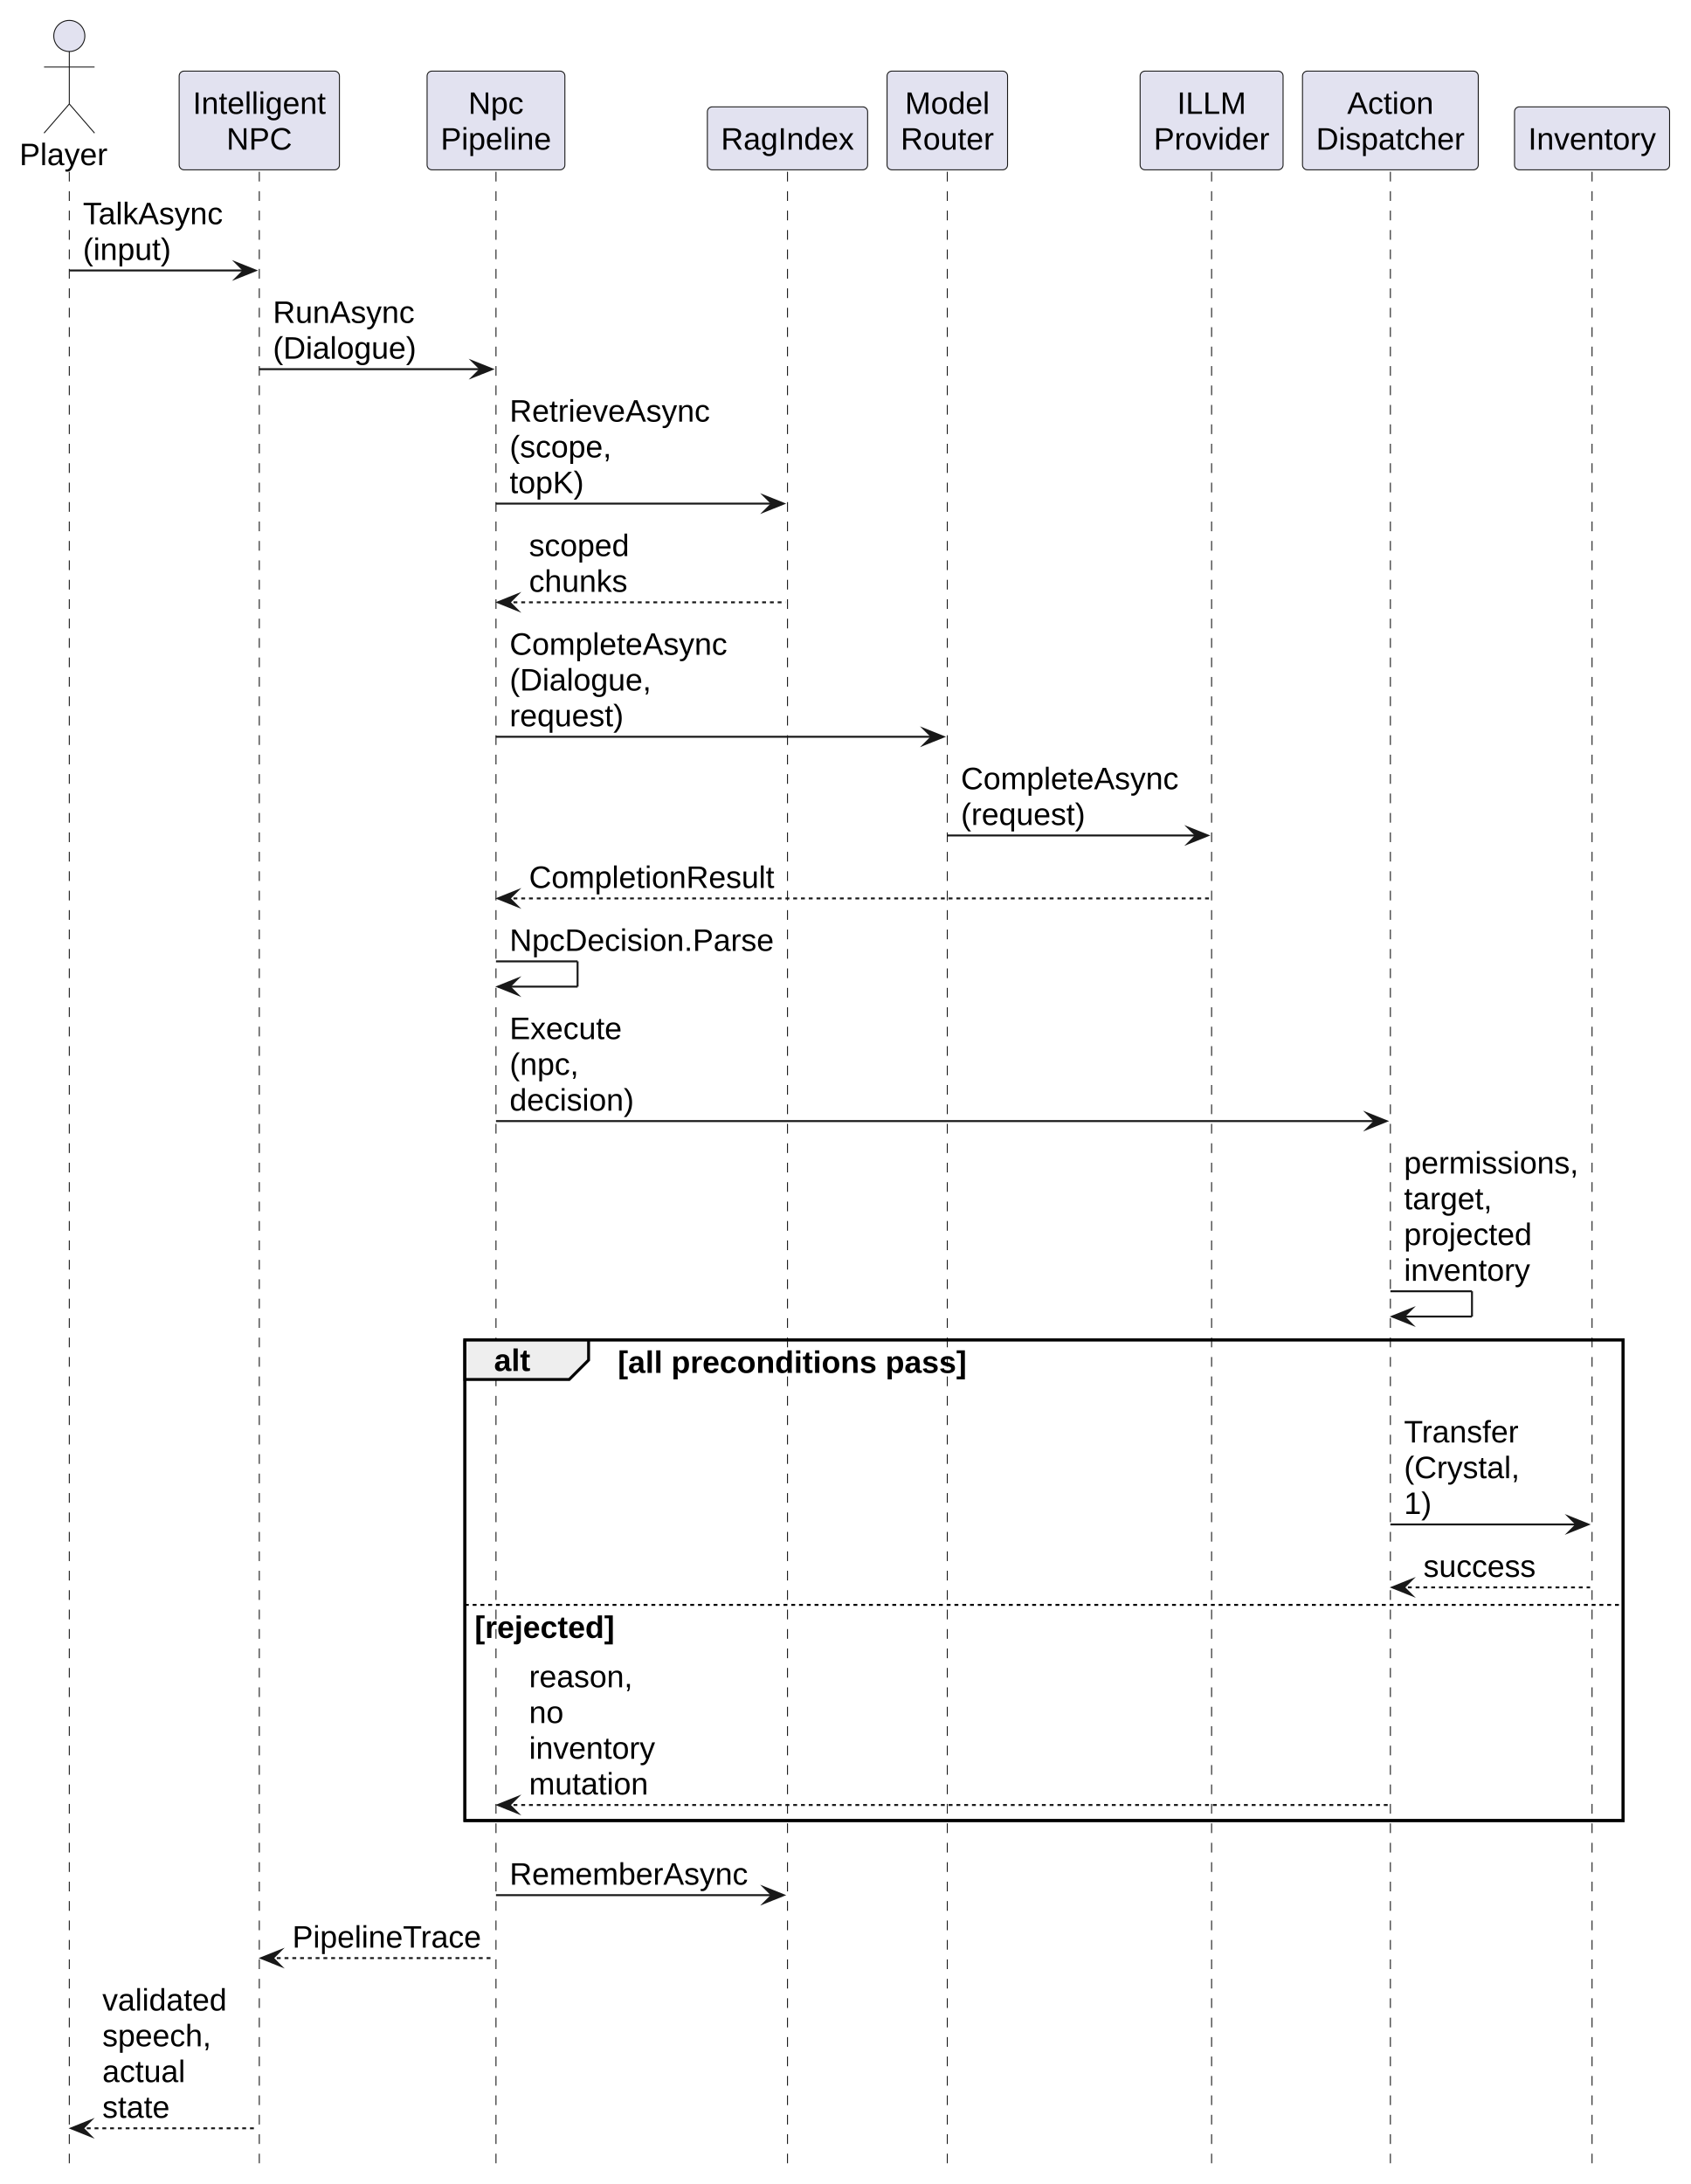
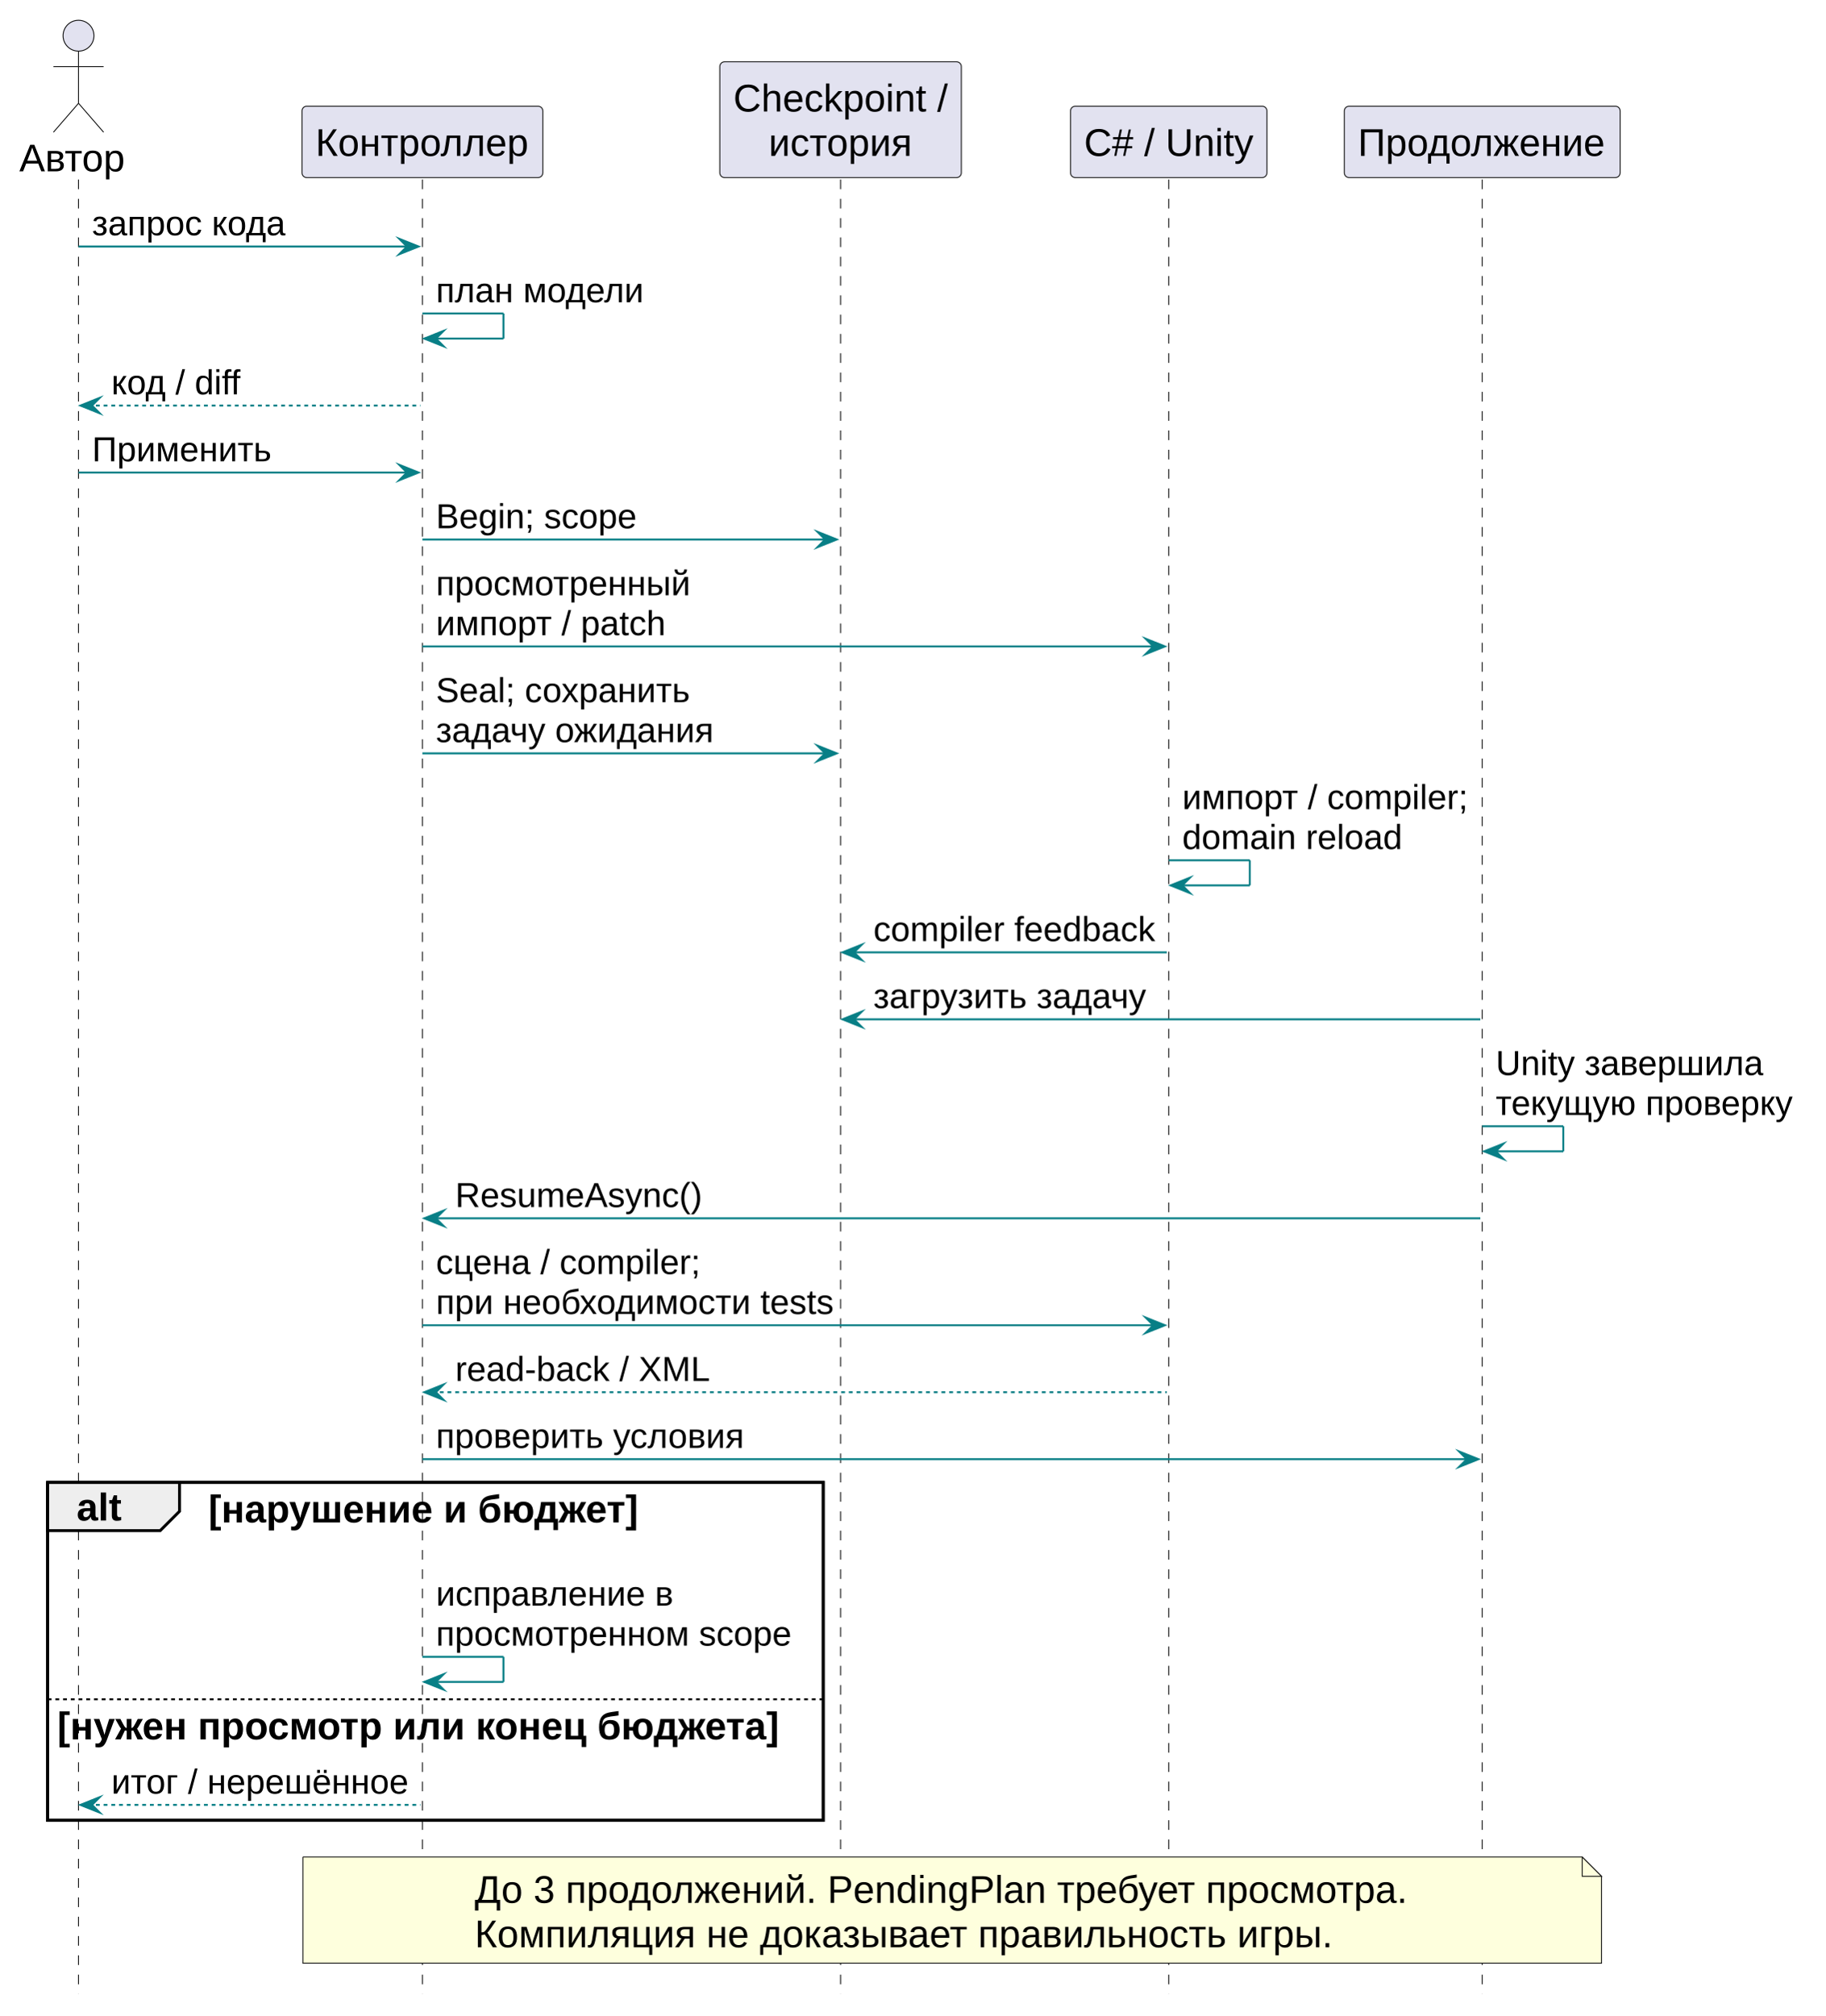
- <svg xmlns="http://www.w3.org/2000/svg" version="1.1" data-diagram-type="SEQUENCE" style="width:870px;height:1124px;background:#FFFFFF;" width="870px" height="1124px" viewBox="0 0 870 1124" zoomAndPan="magnify" preserveAspectRatio="none" contentStyleType="text/css">
+ <svg xmlns="http://www.w3.org/2000/svg" version="1.1" data-diagram-type="SEQUENCE" style="width:946px;height:1044px;background:#FFFFFF;" width="946px" height="1044px" viewBox="0 0 946 1044" zoomAndPan="magnify" preserveAspectRatio="none" contentStyleType="text/css">
  <defs />
  <g font-family="sans-serif" lengthAdjust="spacing">
-     <rect x="239.301" y="689.563" width="596.191" height="247.383" fill="none" style="stroke:#000;stroke-width:1.5;" />
-     <g class="participant-lifeline" data-qualified-name="Player" data-entity-uid="part1" id="part1-lifeline" data-source-line="6">
+     <rect x="24.686" y="767.963" width="401.924" height="175.089" fill="none" style="stroke:#000;stroke-width:1.5;" />
+     <g class="participant-lifeline" data-qualified-name="User" data-entity-uid="part1" id="part1-lifeline" data-source-line="11">
      <g>
-         <rect x="32.176" y="88.398" width="8" height="1024.938" fill="#000" fill-opacity="0" />
-         <line x1="35.676" y1="88.398" x2="35.676" y2="1113.336" style="stroke:#181818;stroke-width:0.5;stroke-dasharray:5,5;" />
+         <rect x="37.186" y="92.998" width="8" height="940.05" fill="#000" fill-opacity="0" />
+         <line x1="40.686" y1="92.998" x2="40.686" y2="1033.048" style="stroke:#181818;stroke-width:0.5;stroke-dasharray:5,5;" />
      </g>
    </g>
-     <g class="participant-lifeline" data-qualified-name="NPC" data-entity-uid="part2" id="part2-lifeline" data-source-line="7">
+     <g class="participant-lifeline" data-qualified-name="Agent" data-entity-uid="part2" id="part2-lifeline" data-source-line="12">
      <g>
-         <rect x="129.973" y="88.398" width="8" height="1024.938" fill="#000" fill-opacity="0" />
-         <line x1="133.473" y1="88.398" x2="133.473" y2="1113.336" style="stroke:#181818;stroke-width:0.5;stroke-dasharray:5,5;" />
+         <rect x="215.39" y="92.998" width="8" height="940.05" fill="#000" fill-opacity="0" />
+         <line x1="218.89" y1="92.998" x2="218.89" y2="1033.048" style="stroke:#181818;stroke-width:0.5;stroke-dasharray:5,5;" />
      </g>
    </g>
-     <g class="participant-lifeline" data-qualified-name="Pipeline" data-entity-uid="part3" id="part3-lifeline" data-source-line="8">
+     <g class="participant-lifeline" data-qualified-name="State" data-entity-uid="part3" id="part3-lifeline" data-source-line="13">
      <g>
-         <rect x="251.801" y="88.398" width="8" height="1024.938" fill="#000" fill-opacity="0" />
-         <line x1="255.301" y1="88.398" x2="255.301" y2="1113.336" style="stroke:#181818;stroke-width:0.5;stroke-dasharray:5,5;" />
+         <rect x="432.109" y="92.998" width="8" height="940.05" fill="#000" fill-opacity="0" />
+         <line x1="435.609" y1="92.998" x2="435.609" y2="1033.048" style="stroke:#181818;stroke-width:0.5;stroke-dasharray:5,5;" />
      </g>
    </g>
-     <g class="participant-lifeline" data-qualified-name="RAG" data-entity-uid="part4" id="part4-lifeline" data-source-line="9">
+     <g class="participant-lifeline" data-qualified-name="Unity" data-entity-uid="part4" id="part4-lifeline" data-source-line="14">
      <g>
-         <rect x="401.855" y="88.398" width="8" height="1024.938" fill="#000" fill-opacity="0" />
-         <line x1="405.355" y1="88.398" x2="405.355" y2="1113.336" style="stroke:#181818;stroke-width:0.5;stroke-dasharray:5,5;" />
+         <rect x="602.184" y="92.998" width="8" height="940.05" fill="#000" fill-opacity="0" />
+         <line x1="605.684" y1="92.998" x2="605.684" y2="1033.048" style="stroke:#181818;stroke-width:0.5;stroke-dasharray:5,5;" />
      </g>
    </g>
-     <g class="participant-lifeline" data-qualified-name="Router" data-entity-uid="part5" id="part5-lifeline" data-source-line="10">
+     <g class="participant-lifeline" data-qualified-name="Resume" data-entity-uid="part5" id="part5-lifeline" data-source-line="15">
      <g>
-         <rect x="484.113" y="88.398" width="8" height="1024.938" fill="#000" fill-opacity="0" />
-         <line x1="487.613" y1="88.398" x2="487.613" y2="1113.336" style="stroke:#181818;stroke-width:0.5;stroke-dasharray:5,5;" />
+         <rect x="764.648" y="92.998" width="8" height="940.05" fill="#000" fill-opacity="0" />
+         <line x1="768.148" y1="92.998" x2="768.148" y2="1033.048" style="stroke:#181818;stroke-width:0.5;stroke-dasharray:5,5;" />
      </g>
    </g>
-     <g class="participant-lifeline" data-qualified-name="Provider" data-entity-uid="part6" id="part6-lifeline" data-source-line="11">
-       <g>
-         <rect x="620.16" y="88.398" width="8" height="1024.938" fill="#000" fill-opacity="0" />
-         <line x1="623.66" y1="88.398" x2="623.66" y2="1113.336" style="stroke:#181818;stroke-width:0.5;stroke-dasharray:5,5;" />
-       </g>
+     <g class="participant participant-head" data-qualified-name="User" data-entity-uid="part1" id="part1-head" data-source-line="11">
+       <text x="10" y="88.76" fill="#000" font-size="20" textLength="55.371" font-family="Arial">Автор</text>
+       <ellipse cx="40.686" cy="18.5" rx="8" ry="8" fill="#E2E2F0" style="stroke:#181818;stroke-width:0.5;" />
+       <path d="M40.686,26.5 L40.686,53.5 M27.686,34.5 L53.686,34.5 M40.686,53.5 L27.686,68.5 M40.686,53.5 L53.686,68.5" style="stroke:#181818;stroke-width:0.5;" fill="none" />
    </g>
-     <g class="participant-lifeline" data-qualified-name="Actions" data-entity-uid="part7" id="part7-lifeline" data-source-line="12">
-       <g>
-         <rect x="712.188" y="88.398" width="8" height="1024.938" fill="#000" fill-opacity="0" />
-         <line x1="715.688" y1="88.398" x2="715.688" y2="1113.336" style="stroke:#181818;stroke-width:0.5;stroke-dasharray:5,5;" />
-       </g>
+     <g class="participant participant-head" data-qualified-name="Agent" data-entity-uid="part2" id="part2-head" data-source-line="12">
+       <rect x="156.484" y="55" width="124.811" height="36.998" fill="#E2E2F0" style="stroke:#181818;stroke-width:0.5;" rx="2.5" ry="2.5" />
+       <text x="163.484" y="80.76" fill="#000" font-size="20" textLength="110.811" font-family="Arial">Контроллер</text>
    </g>
-     <g class="participant-lifeline" data-qualified-name="Inventory" data-entity-uid="part8" id="part8-lifeline" data-source-line="13">
-       <g>
-         <rect x="815.992" y="88.398" width="8" height="1024.938" fill="#000" fill-opacity="0" />
-         <line x1="819.492" y1="88.398" x2="819.492" y2="1113.336" style="stroke:#181818;stroke-width:0.5;stroke-dasharray:5,5;" />
-       </g>
+     <g class="participant participant-head" data-qualified-name="State" data-entity-uid="part3" id="part3-head" data-source-line="13">
+       <rect x="373.023" y="32.002" width="125.172" height="59.996" fill="#E2E2F0" style="stroke:#181818;stroke-width:0.5;" rx="2.5" ry="2.5" />
+       <text x="380.023" y="57.762" fill="#000" font-size="20" textLength="111.172" font-family="Arial">Checkpoint /</text>
+       <text x="398.319" y="80.76" fill="#000" font-size="20" textLength="74.58" font-family="Arial">история</text>
    </g>
-     <g class="participant participant-head" data-qualified-name="Player" data-entity-uid="part1" id="part1-head" data-source-line="6">
-       <text x="10" y="85.008" fill="#000" font-size="16" textLength="45.352" font-family="Arial">Player</text>
-       <ellipse cx="35.676" cy="18.5" rx="8" ry="8" fill="#E2E2F0" style="stroke:#181818;stroke-width:0.5;" />
-       <path d="M35.676,26.5 L35.676,53.5 M22.676,34.5 L48.676,34.5 M35.676,53.5 L22.676,68.5 M35.676,53.5 L48.676,68.5" style="stroke:#181818;stroke-width:0.5;" fill="none" />
+     <g class="participant participant-head" data-qualified-name="Unity" data-entity-uid="part4" id="part4-head" data-source-line="14">
+       <rect x="554.782" y="55" width="101.803" height="36.998" fill="#E2E2F0" style="stroke:#181818;stroke-width:0.5;" rx="2.5" ry="2.5" />
+       <text x="561.782" y="80.76" fill="#000" font-size="20" textLength="87.803" font-family="Arial">C# / Unity</text>
    </g>
-     <g class="participant participant-head" data-qualified-name="NPC" data-entity-uid="part2" id="part2-head" data-source-line="7">
-       <rect x="92.227" y="36.602" width="82.492" height="50.797" fill="#E2E2F0" style="stroke:#181818;stroke-width:0.5;" rx="2.5" ry="2.5" />
-       <text x="99.227" y="58.609" fill="#000" font-size="16" textLength="68.492" font-family="Arial">Intelligent</text>
-       <text x="116.582" y="77.008" fill="#000" font-size="16" textLength="33.781" font-family="Arial">NPC</text>
+     <g class="participant participant-head" data-qualified-name="Resume" data-entity-uid="part5" id="part5-head" data-source-line="15">
+       <rect x="696.686" y="55" width="142.926" height="36.998" fill="#E2E2F0" style="stroke:#181818;stroke-width:0.5;" rx="2.5" ry="2.5" />
+       <text x="703.686" y="80.76" fill="#000" font-size="20" textLength="128.926" font-family="Arial">Продолжение</text>
    </g>
-     <g class="participant participant-head" data-qualified-name="Pipeline" data-entity-uid="part3" id="part3-head" data-source-line="8">
-       <rect x="219.836" y="36.602" width="70.93" height="50.797" fill="#E2E2F0" style="stroke:#181818;stroke-width:0.5;" rx="2.5" ry="2.5" />
-       <text x="241.074" y="58.609" fill="#000" font-size="16" textLength="28.453" font-family="Arial">Npc</text>
-       <text x="226.836" y="77.008" fill="#000" font-size="16" textLength="56.93" font-family="Arial">Pipeline</text>
+     <g class="message" data-entity-1="part1" data-entity-2="part2" id="msg1" data-source-line="16">
+       <polygon points="206.89,123.696,216.89,127.696,206.89,131.696,210.89,127.696" fill="#087F86" style="stroke:#087F86;stroke-width:1;stroke-linejoin:miter;stroke-miterlimit:10;" />
+       <line x1="40.686" y1="127.696" x2="212.89" y2="127.696" style="stroke:#087F86;stroke-width:1;" />
+       <text x="47.686" y="121.882" fill="#000" font-size="18" textLength="100.433" font-family="Arial">запрос кода</text>
    </g>
-     <g class="participant participant-head" data-qualified-name="RAG" data-entity-uid="part4" id="part4-head" data-source-line="9">
-       <rect x="364.109" y="55" width="82.492" height="32.398" fill="#E2E2F0" style="stroke:#181818;stroke-width:0.5;" rx="2.5" ry="2.5" />
-       <text x="371.109" y="77.008" fill="#000" font-size="16" textLength="68.492" font-family="Arial">RagIndex</text>
+     <g class="message" data-entity-1="part2" data-entity-2="part2" id="msg2" data-source-line="17">
+       <line x1="218.89" y1="162.395" x2="260.89" y2="162.395" style="stroke:#087F86;stroke-width:1;" />
+       <line x1="260.89" y1="162.395" x2="260.89" y2="175.395" style="stroke:#087F86;stroke-width:1;" />
+       <line x1="219.89" y1="175.395" x2="260.89" y2="175.395" style="stroke:#087F86;stroke-width:1;" />
+       <polygon points="229.89,171.395,219.89,175.395,229.89,179.395,225.89,175.395" fill="#087F86" style="stroke:#087F86;stroke-width:1;stroke-linejoin:miter;stroke-miterlimit:10;" />
+       <text x="225.89" y="156.58" fill="#000" font-size="18" textLength="108.659" font-family="Arial">план модели</text>
    </g>
-     <g class="participant participant-head" data-qualified-name="Router" data-entity-uid="part5" id="part5-head" data-source-line="10">
-       <rect x="456.602" y="36.602" width="62.023" height="50.797" fill="#E2E2F0" style="stroke:#181818;stroke-width:0.5;" rx="2.5" ry="2.5" />
-       <text x="465.824" y="58.609" fill="#000" font-size="16" textLength="43.578" font-family="Arial">Model</text>
-       <text x="463.602" y="77.008" fill="#000" font-size="16" textLength="48.023" font-family="Arial">Router</text>
+     <g class="message" data-entity-1="part2" data-entity-2="part1" id="msg3" data-source-line="18">
+       <polygon points="51.686,206.093,41.686,210.093,51.686,214.093,47.686,210.093" fill="#087F86" style="stroke:#087F86;stroke-width:1;stroke-linejoin:miter;stroke-miterlimit:10;" />
+       <line x1="45.686" y1="210.093" x2="217.89" y2="210.093" style="stroke:#087F86;stroke-width:1;stroke-dasharray:2,2;" />
+       <text x="57.686" y="204.278" fill="#000" font-size="18" textLength="67.403" font-family="Arial">код / diff</text>
    </g>
-     <g class="participant participant-head" data-qualified-name="Provider" data-entity-uid="part6" id="part6-head" data-source-line="11">
-       <rect x="586.871" y="36.602" width="73.578" height="50.797" fill="#E2E2F0" style="stroke:#181818;stroke-width:0.5;" rx="2.5" ry="2.5" />
-       <text x="605.875" y="58.609" fill="#000" font-size="16" textLength="35.57" font-family="Arial">ILLM</text>
-       <text x="593.871" y="77.008" fill="#000" font-size="16" textLength="59.578" font-family="Arial">Provider</text>
+     <g class="message" data-entity-1="part1" data-entity-2="part2" id="msg4" data-source-line="19">
+       <polygon points="206.89,240.791,216.89,244.791,206.89,248.791,210.89,244.791" fill="#087F86" style="stroke:#087F86;stroke-width:1;stroke-linejoin:miter;stroke-miterlimit:10;" />
+       <line x1="40.686" y1="244.791" x2="212.89" y2="244.791" style="stroke:#087F86;stroke-width:1;" />
+       <text x="47.686" y="238.977" fill="#000" font-size="18" textLength="93.006" font-family="Arial">Применить</text>
    </g>
-     <g class="participant participant-head" data-qualified-name="Actions" data-entity-uid="part7" id="part7-head" data-source-line="12">
-       <rect x="670.449" y="36.602" width="90.477" height="50.797" fill="#E2E2F0" style="stroke:#181818;stroke-width:0.5;" rx="2.5" ry="2.5" />
-       <text x="693.453" y="58.609" fill="#000" font-size="16" textLength="44.469" font-family="Arial">Action</text>
-       <text x="677.449" y="77.008" fill="#000" font-size="16" textLength="76.477" font-family="Arial">Dispatcher</text>
+     <g class="message" data-entity-1="part2" data-entity-2="part3" id="msg5" data-source-line="20">
+       <polygon points="423.609,275.489,433.609,279.489,423.609,283.489,427.609,279.489" fill="#087F86" style="stroke:#087F86;stroke-width:1;stroke-linejoin:miter;stroke-miterlimit:10;" />
+       <line x1="218.89" y1="279.489" x2="429.609" y2="279.489" style="stroke:#087F86;stroke-width:1;" />
+       <text x="225.89" y="273.675" fill="#000" font-size="18" textLength="104.071" font-family="Arial">Begin; scope</text>
    </g>
-     <g class="participant participant-head" data-qualified-name="Inventory" data-entity-uid="part8" id="part8-head" data-source-line="13">
-       <rect x="779.586" y="55" width="79.813" height="32.398" fill="#E2E2F0" style="stroke:#181818;stroke-width:0.5;" rx="2.5" ry="2.5" />
-       <text x="786.586" y="77.008" fill="#000" font-size="16" textLength="65.813" font-family="Arial">Inventory</text>
+     <g class="message" data-entity-1="part2" data-entity-2="part4" id="msg6" data-source-line="21">
+       <polygon points="593.684,330.886,603.684,334.886,593.684,338.886,597.684,334.886" fill="#087F86" style="stroke:#087F86;stroke-width:1;stroke-linejoin:miter;stroke-miterlimit:10;" />
+       <line x1="218.89" y1="334.886" x2="599.684" y2="334.886" style="stroke:#087F86;stroke-width:1;" />
+       <text x="225.89" y="308.373" fill="#000" font-size="18" textLength="132.293" font-family="Arial">просмотренный</text>
+       <text x="225.89" y="329.071" fill="#000" font-size="18" textLength="119.479" font-family="Arial">импорт / patch</text>
    </g>
-     <g class="message" data-entity-1="part1" data-entity-2="part2" id="msg1" data-source-line="14">
-       <polygon points="121.473,135.195,131.473,139.195,121.473,143.195,125.473,139.195" fill="#181818" style="stroke:#181818;stroke-width:1;stroke-linejoin:miter;stroke-miterlimit:10;" />
-       <line x1="35.676" y1="139.195" x2="127.473" y2="139.195" style="stroke:#181818;stroke-width:1;" />
-       <text x="42.676" y="115.406" fill="#000" font-size="16" textLength="73.797" font-family="Arial">TalkAsync</text>
-       <text x="42.676" y="133.805" fill="#000" font-size="16" textLength="45.352" font-family="Arial">(input)</text>
+     <g class="message" data-entity-1="part2" data-entity-2="part3" id="msg7" data-source-line="22">
+       <polygon points="423.609,386.282,433.609,390.282,423.609,394.282,427.609,390.282" fill="#087F86" style="stroke:#087F86;stroke-width:1;stroke-linejoin:miter;stroke-miterlimit:10;" />
+       <line x1="218.89" y1="390.282" x2="429.609" y2="390.282" style="stroke:#087F86;stroke-width:1;" />
+       <text x="225.89" y="363.77" fill="#000" font-size="18" textLength="131.678" font-family="Arial">Seal; сохранить</text>
+       <text x="225.89" y="384.468" fill="#000" font-size="18" textLength="144.519" font-family="Arial">задачу ожидания</text>
    </g>
-     <g class="message" data-entity-1="part2" data-entity-2="part3" id="msg2" data-source-line="15">
-       <polygon points="243.301,185.992,253.301,189.992,243.301,193.992,247.301,189.992" fill="#181818" style="stroke:#181818;stroke-width:1;stroke-linejoin:miter;stroke-miterlimit:10;" />
-       <line x1="133.473" y1="189.992" x2="249.301" y2="189.992" style="stroke:#181818;stroke-width:1;" />
-       <text x="140.473" y="166.203" fill="#000" font-size="16" textLength="72.922" font-family="Arial">RunAsync</text>
-       <text x="140.473" y="184.602" fill="#000" font-size="16" textLength="73.813" font-family="Arial">(Dialogue)</text>
+     <g class="message" data-entity-1="part4" data-entity-2="part4" id="msg8" data-source-line="23">
+       <line x1="605.684" y1="445.679" x2="647.684" y2="445.679" style="stroke:#087F86;stroke-width:1;" />
+       <line x1="647.684" y1="445.679" x2="647.684" y2="458.679" style="stroke:#087F86;stroke-width:1;" />
+       <line x1="606.684" y1="458.679" x2="647.684" y2="458.679" style="stroke:#087F86;stroke-width:1;" />
+       <polygon points="616.684,454.679,606.684,458.679,616.684,462.679,612.684,458.679" fill="#087F86" style="stroke:#087F86;stroke-width:1;stroke-linejoin:miter;stroke-miterlimit:10;" />
+       <text x="612.684" y="419.166" fill="#000" font-size="18" textLength="148.465" font-family="Arial">импорт / compiler;</text>
+       <text x="612.684" y="439.864" fill="#000" font-size="18" textLength="114.073" font-family="Arial">domain reload</text>
    </g>
-     <g class="message" data-entity-1="part3" data-entity-2="part4" id="msg3" data-source-line="16">
-       <polygon points="393.355,255.188,403.355,259.188,393.355,263.188,397.355,259.188" fill="#181818" style="stroke:#181818;stroke-width:1;stroke-linejoin:miter;stroke-miterlimit:10;" />
-       <line x1="255.301" y1="259.188" x2="399.355" y2="259.188" style="stroke:#181818;stroke-width:1;" />
-       <text x="262.301" y="217" fill="#000" font-size="16" textLength="103.148" font-family="Arial">RetrieveAsync</text>
-       <text x="262.301" y="235.398" fill="#000" font-size="16" textLength="52.469" font-family="Arial">(scope,</text>
-       <text x="262.301" y="253.797" fill="#000" font-size="16" textLength="38.242" font-family="Arial">topK)</text>
+     <g class="message" data-entity-1="part4" data-entity-2="part3" id="msg9" data-source-line="24">
+       <polygon points="446.609,489.377,436.609,493.377,446.609,497.377,442.609,493.377" fill="#087F86" style="stroke:#087F86;stroke-width:1;stroke-linejoin:miter;stroke-miterlimit:10;" />
+       <line x1="440.609" y1="493.377" x2="604.684" y2="493.377" style="stroke:#087F86;stroke-width:1;" />
+       <text x="452.609" y="487.563" fill="#000" font-size="18" textLength="146.074" font-family="Arial">compiler feedback</text>
    </g>
-     <g class="message" data-entity-1="part4" data-entity-2="part3" id="msg4" data-source-line="17">
-       <polygon points="266.301,305.984,256.301,309.984,266.301,313.984,262.301,309.984" fill="#181818" style="stroke:#181818;stroke-width:1;stroke-linejoin:miter;stroke-miterlimit:10;" />
-       <line x1="260.301" y1="309.984" x2="404.355" y2="309.984" style="stroke:#181818;stroke-width:1;stroke-dasharray:2,2;" />
-       <text x="272.301" y="286.195" fill="#000" font-size="16" textLength="51.594" font-family="Arial">scoped</text>
-       <text x="272.301" y="304.594" fill="#000" font-size="16" textLength="50.695" font-family="Arial">chunks</text>
+     <g class="message" data-entity-1="part5" data-entity-2="part3" id="msg10" data-source-line="25">
+       <polygon points="446.609,524.075,436.609,528.075,446.609,532.075,442.609,528.075" fill="#087F86" style="stroke:#087F86;stroke-width:1;stroke-linejoin:miter;stroke-miterlimit:10;" />
+       <line x1="440.609" y1="528.075" x2="767.148" y2="528.075" style="stroke:#087F86;stroke-width:1;" />
+       <text x="452.609" y="522.261" fill="#000" font-size="18" textLength="141.926" font-family="Arial">загрузить задачу</text>
    </g>
-     <g class="message" data-entity-1="part3" data-entity-2="part5" id="msg5" data-source-line="18">
-       <polygon points="475.613,375.18,485.613,379.18,475.613,383.18,479.613,379.18" fill="#181818" style="stroke:#181818;stroke-width:1;stroke-linejoin:miter;stroke-miterlimit:10;" />
-       <line x1="255.301" y1="379.18" x2="481.613" y2="379.18" style="stroke:#181818;stroke-width:1;" />
-       <text x="262.301" y="336.992" fill="#000" font-size="16" textLength="112.047" font-family="Arial">CompleteAsync</text>
-       <text x="262.301" y="355.391" fill="#000" font-size="16" textLength="72.93" font-family="Arial">(Dialogue,</text>
-       <text x="262.301" y="373.789" fill="#000" font-size="16" textLength="58.695" font-family="Arial">request)</text>
+     <g class="message" data-entity-1="part5" data-entity-2="part5" id="msg11" data-source-line="26">
+       <line x1="768.148" y1="583.472" x2="810.148" y2="583.472" style="stroke:#087F86;stroke-width:1;" />
+       <line x1="810.148" y1="583.472" x2="810.148" y2="596.472" style="stroke:#087F86;stroke-width:1;" />
+       <line x1="769.148" y1="596.472" x2="810.148" y2="596.472" style="stroke:#087F86;stroke-width:1;" />
+       <polygon points="779.148,592.472,769.148,596.472,779.148,600.472,775.148,596.472" fill="#087F86" style="stroke:#087F86;stroke-width:1;stroke-linejoin:miter;stroke-miterlimit:10;" />
+       <text x="775.148" y="556.959" fill="#000" font-size="18" textLength="138.867" font-family="Arial">Unity завершила</text>
+       <text x="775.148" y="577.657" fill="#000" font-size="18" textLength="153.668" font-family="Arial">текущую проверку</text>
    </g>
-     <g class="message" data-entity-1="part5" data-entity-2="part6" id="msg6" data-source-line="19">
-       <polygon points="611.66,425.977,621.66,429.977,611.66,433.977,615.66,429.977" fill="#181818" style="stroke:#181818;stroke-width:1;stroke-linejoin:miter;stroke-miterlimit:10;" />
-       <line x1="487.613" y1="429.977" x2="617.66" y2="429.977" style="stroke:#181818;stroke-width:1;" />
-       <text x="494.613" y="406.188" fill="#000" font-size="16" textLength="112.047" font-family="Arial">CompleteAsync</text>
-       <text x="494.613" y="424.586" fill="#000" font-size="16" textLength="64.023" font-family="Arial">(request)</text>
+     <g class="message" data-entity-1="part5" data-entity-2="part2" id="msg12" data-source-line="27">
+       <polygon points="229.89,627.17,219.89,631.17,229.89,635.17,225.89,631.17" fill="#087F86" style="stroke:#087F86;stroke-width:1;stroke-linejoin:miter;stroke-miterlimit:10;" />
+       <line x1="223.89" y1="631.17" x2="767.148" y2="631.17" style="stroke:#087F86;stroke-width:1;" />
+       <text x="235.89" y="625.355" fill="#000" font-size="18" textLength="128.03" font-family="Arial">ResumeAsync()</text>
    </g>
-     <g class="message" data-entity-1="part6" data-entity-2="part3" id="msg7" data-source-line="20">
-       <polygon points="266.301,458.375,256.301,462.375,266.301,466.375,262.301,462.375" fill="#181818" style="stroke:#181818;stroke-width:1;stroke-linejoin:miter;stroke-miterlimit:10;" />
-       <line x1="260.301" y1="462.375" x2="622.66" y2="462.375" style="stroke:#181818;stroke-width:1;stroke-dasharray:2,2;" />
-       <text x="272.301" y="456.984" fill="#000" font-size="16" textLength="126.281" font-family="Arial">CompletionResult</text>
+     <g class="message" data-entity-1="part2" data-entity-2="part4" id="msg13" data-source-line="28">
+       <polygon points="593.684,682.566,603.684,686.566,593.684,690.566,597.684,686.566" fill="#087F86" style="stroke:#087F86;stroke-width:1;stroke-linejoin:miter;stroke-miterlimit:10;" />
+       <line x1="218.89" y1="686.566" x2="599.684" y2="686.566" style="stroke:#087F86;stroke-width:1;" />
+       <text x="225.89" y="660.054" fill="#000" font-size="18" textLength="137.294" font-family="Arial">сцена / compiler;</text>
+       <text x="225.89" y="680.752" fill="#000" font-size="18" textLength="207.352" font-family="Arial">при необходимости tests</text>
    </g>
-     <g class="message" data-entity-1="part3" data-entity-2="part3" id="msg8" data-source-line="21">
-       <line x1="255.301" y1="494.773" x2="297.301" y2="494.773" style="stroke:#181818;stroke-width:1;" />
-       <line x1="297.301" y1="494.773" x2="297.301" y2="507.773" style="stroke:#181818;stroke-width:1;" />
-       <line x1="256.301" y1="507.773" x2="297.301" y2="507.773" style="stroke:#181818;stroke-width:1;" />
-       <polygon points="266.301,503.773,256.301,507.773,266.301,511.773,262.301,507.773" fill="#181818" style="stroke:#181818;stroke-width:1;stroke-linejoin:miter;stroke-miterlimit:10;" />
-       <text x="262.301" y="489.383" fill="#000" font-size="16" textLength="136.055" font-family="Arial">NpcDecision.Parse</text>
+     <g class="message" data-entity-1="part4" data-entity-2="part2" id="msg14" data-source-line="29">
+       <polygon points="229.89,717.265,219.89,721.265,229.89,725.265,225.89,721.265" fill="#087F86" style="stroke:#087F86;stroke-width:1;stroke-linejoin:miter;stroke-miterlimit:10;" />
+       <line x1="223.89" y1="721.265" x2="604.684" y2="721.265" style="stroke:#087F86;stroke-width:1;stroke-dasharray:2,2;" />
+       <text x="235.89" y="715.45" fill="#000" font-size="18" textLength="132.056" font-family="Arial">read-back / XML</text>
    </g>
-     <g class="message" data-entity-1="part3" data-entity-2="part7" id="msg9" data-source-line="22">
-       <polygon points="703.688,572.969,713.688,576.969,703.688,580.969,707.688,576.969" fill="#181818" style="stroke:#181818;stroke-width:1;stroke-linejoin:miter;stroke-miterlimit:10;" />
-       <line x1="255.301" y1="576.969" x2="709.688" y2="576.969" style="stroke:#181818;stroke-width:1;" />
-       <text x="262.301" y="534.781" fill="#000" font-size="16" textLength="57.813" font-family="Arial">Execute</text>
-       <text x="262.301" y="553.18" fill="#000" font-size="16" textLength="35.57" font-family="Arial">(npc,</text>
-       <text x="262.301" y="571.578" fill="#000" font-size="16" textLength="64.031" font-family="Arial">decision)</text>
+     <g class="message" data-entity-1="part2" data-entity-2="part5" id="msg15" data-source-line="30">
+       <polygon points="756.148,751.963,766.148,755.963,756.148,759.963,760.148,755.963" fill="#087F86" style="stroke:#087F86;stroke-width:1;stroke-linejoin:miter;stroke-miterlimit:10;" />
+       <line x1="218.89" y1="755.963" x2="762.148" y2="755.963" style="stroke:#087F86;stroke-width:1;" />
+       <text x="225.89" y="750.148" fill="#000" font-size="18" textLength="159.908" font-family="Arial">проверить условия</text>
    </g>
-     <g class="message" data-entity-1="part7" data-entity-2="part7" id="msg10" data-source-line="23">
-       <line x1="715.688" y1="664.563" x2="757.688" y2="664.563" style="stroke:#181818;stroke-width:1;" />
-       <line x1="757.688" y1="664.563" x2="757.688" y2="677.563" style="stroke:#181818;stroke-width:1;" />
-       <line x1="716.688" y1="677.563" x2="757.688" y2="677.563" style="stroke:#181818;stroke-width:1;" />
-       <polygon points="726.688,673.563,716.688,677.563,726.688,681.563,722.688,677.563" fill="#181818" style="stroke:#181818;stroke-width:1;stroke-linejoin:miter;stroke-miterlimit:10;" />
-       <text x="722.688" y="603.977" fill="#000" font-size="16" textLength="89.805" font-family="Arial">permissions,</text>
-       <text x="722.688" y="622.375" fill="#000" font-size="16" textLength="45.359" font-family="Arial">target,</text>
-       <text x="722.688" y="640.773" fill="#000" font-size="16" textLength="65.82" font-family="Arial">projected</text>
-       <text x="722.688" y="659.172" fill="#000" font-size="16" textLength="64.922" font-family="Arial">inventory</text>
+     <path d="M24.686,767.963 L93.025,767.963 L93.025,782.961 L83.025,792.961 L24.686,792.961 L24.686,767.963" style="stroke:#000;stroke-width:1.5;" fill="#EEE" />
+     <rect x="24.686" y="767.963" width="401.924" height="175.089" fill="none" style="stroke:#000;stroke-width:1.5;" />
+     <text x="39.686" y="787.723" fill="#000" font-size="20" textLength="23.34" font-weight="700" font-family="Arial">alt</text>
+     <text x="108.025" y="788.723" fill="#000" font-size="20" textLength="223.789" font-weight="700" font-family="Arial">[нарушение и бюджет]</text>
+     <g class="message" data-entity-1="part2" data-entity-2="part2" id="msg16" data-source-line="32">
+       <line x1="218.89" y1="858.355" x2="260.89" y2="858.355" style="stroke:#087F86;stroke-width:1;" />
+       <line x1="260.89" y1="858.355" x2="260.89" y2="871.355" style="stroke:#087F86;stroke-width:1;" />
+       <line x1="219.89" y1="871.355" x2="260.89" y2="871.355" style="stroke:#087F86;stroke-width:1;" />
+       <polygon points="229.89,867.355,219.89,871.355,229.89,875.355,225.89,871.355" fill="#087F86" style="stroke:#087F86;stroke-width:1;stroke-linejoin:miter;stroke-miterlimit:10;" />
+       <text x="225.89" y="831.843" fill="#000" font-size="18" textLength="123.469" font-family="Arial">исправление в</text>
+       <text x="225.89" y="852.541" fill="#000" font-size="18" textLength="184.72" font-family="Arial">просмотренном scope</text>
    </g>
-     <path d="M239.301,689.563 L302.973,689.563 L302.973,699.961 L292.973,709.961 L239.301,709.961 L239.301,689.563" style="stroke:#000;stroke-width:1.5;" fill="#EEE" />
-     <rect x="239.301" y="689.563" width="596.191" height="247.383" fill="none" style="stroke:#000;stroke-width:1.5;" />
-     <text x="254.301" y="705.57" fill="#000" font-size="16" textLength="18.672" font-weight="700" font-family="Arial">alt</text>
-     <text x="317.973" y="706.57" fill="#000" font-size="16" textLength="179.586" font-weight="700" font-family="Arial">[all preconditions pass]</text>
-     <g class="message" data-entity-1="part7" data-entity-2="part8" id="msg11" data-source-line="25">
-       <polygon points="807.492,780.555,817.492,784.555,807.492,788.555,811.492,784.555" fill="#181818" style="stroke:#181818;stroke-width:1;stroke-linejoin:miter;stroke-miterlimit:10;" />
-       <line x1="715.688" y1="784.555" x2="813.492" y2="784.555" style="stroke:#181818;stroke-width:1;" />
-       <text x="722.688" y="742.367" fill="#000" font-size="16" textLength="59.57" font-family="Arial">Transfer</text>
-       <text x="722.688" y="760.766" fill="#000" font-size="16" textLength="59.555" font-family="Arial">(Crystal,</text>
-       <text x="722.688" y="779.164" fill="#000" font-size="16" textLength="14.227" font-family="Arial">1)</text>
+     <line x1="24.686" y1="880.355" x2="426.609" y2="880.355" style="stroke:#000;stroke-width:1;stroke-dasharray:2,2;" />
+     <text x="29.686" y="901.115" fill="#000" font-size="20" textLength="376.162" font-weight="700" font-family="Arial">[нужен просмотр или конец бюджета]</text>
+     <g class="message" data-entity-1="part2" data-entity-2="part1" id="msg17" data-source-line="34">
+       <polygon points="51.686,931.052,41.686,935.052,51.686,939.052,47.686,935.052" fill="#087F86" style="stroke:#087F86;stroke-width:1;stroke-linejoin:miter;stroke-miterlimit:10;" />
+       <line x1="45.686" y1="935.052" x2="217.89" y2="935.052" style="stroke:#087F86;stroke-width:1;stroke-dasharray:2,2;" />
+       <text x="57.686" y="929.237" fill="#000" font-size="18" textLength="154.204" font-family="Arial">итог / нерешённое</text>
    </g>
-     <g class="message" data-entity-1="part8" data-entity-2="part7" id="msg12" data-source-line="26">
-       <polygon points="726.688,812.953,716.688,816.953,726.688,820.953,722.688,816.953" fill="#181818" style="stroke:#181818;stroke-width:1;stroke-linejoin:miter;stroke-miterlimit:10;" />
-       <line x1="720.688" y1="816.953" x2="818.492" y2="816.953" style="stroke:#181818;stroke-width:1;stroke-dasharray:2,2;" />
-       <text x="732.688" y="811.563" fill="#000" font-size="16" textLength="57.797" font-family="Arial">success</text>
-     </g>
-     <line x1="239.301" y1="825.953" x2="835.492" y2="825.953" style="stroke:#000;stroke-width:1;stroke-dasharray:2,2;" />
-     <text x="244.301" y="842.961" fill="#000" font-size="16" textLength="72.023" font-weight="700" font-family="Arial">[rejected]</text>
-     <g class="message" data-entity-1="part7" data-entity-2="part3" id="msg13" data-source-line="28">
-       <polygon points="266.301,924.945,256.301,928.945,266.301,932.945,262.301,928.945" fill="#181818" style="stroke:#181818;stroke-width:1;stroke-linejoin:miter;stroke-miterlimit:10;" />
-       <line x1="260.301" y1="928.945" x2="714.688" y2="928.945" style="stroke:#181818;stroke-width:1;stroke-dasharray:2,2;" />
-       <text x="272.301" y="868.359" fill="#000" font-size="16" textLength="53.367" font-family="Arial">reason,</text>
-       <text x="272.301" y="886.758" fill="#000" font-size="16" textLength="17.797" font-family="Arial">no</text>
-       <text x="272.301" y="905.156" fill="#000" font-size="16" textLength="64.922" font-family="Arial">inventory</text>
-       <text x="272.301" y="923.555" fill="#000" font-size="16" textLength="61.367" font-family="Arial">mutation</text>
-     </g>
-     <g class="message" data-entity-1="part3" data-entity-2="part4" id="msg14" data-source-line="30">
-       <polygon points="393.355,971.344,403.355,975.344,393.355,979.344,397.355,975.344" fill="#181818" style="stroke:#181818;stroke-width:1;stroke-linejoin:miter;stroke-miterlimit:10;" />
-       <line x1="255.301" y1="975.344" x2="399.355" y2="975.344" style="stroke:#181818;stroke-width:1;" />
-       <text x="262.301" y="969.953" fill="#000" font-size="16" textLength="122.703" font-family="Arial">RememberAsync</text>
-     </g>
-     <g class="message" data-entity-1="part3" data-entity-2="part2" id="msg15" data-source-line="31">
-       <polygon points="144.473,1003.742,134.473,1007.742,144.473,1011.742,140.473,1007.742" fill="#181818" style="stroke:#181818;stroke-width:1;stroke-linejoin:miter;stroke-miterlimit:10;" />
-       <line x1="138.473" y1="1007.742" x2="254.301" y2="1007.742" style="stroke:#181818;stroke-width:1;stroke-dasharray:2,2;" />
-       <text x="150.473" y="1002.352" fill="#000" font-size="16" textLength="97.828" font-family="Arial">PipelineTrace</text>
-     </g>
-     <g class="message" data-entity-1="part2" data-entity-2="part1" id="msg16" data-source-line="32">
-       <polygon points="46.676,1091.336,36.676,1095.336,46.676,1099.336,42.676,1095.336" fill="#181818" style="stroke:#181818;stroke-width:1;stroke-linejoin:miter;stroke-miterlimit:10;" />
-       <line x1="40.676" y1="1095.336" x2="132.473" y2="1095.336" style="stroke:#181818;stroke-width:1;stroke-dasharray:2,2;" />
-       <text x="52.676" y="1034.75" fill="#000" font-size="16" textLength="64.047" font-family="Arial">validated</text>
-       <text x="52.676" y="1053.148" fill="#000" font-size="16" textLength="56.039" font-family="Arial">speech,</text>
-       <text x="52.676" y="1071.547" fill="#000" font-size="16" textLength="42.695" font-family="Arial">actual</text>
-       <text x="52.676" y="1089.945" fill="#000" font-size="16" textLength="34.688" font-family="Arial">state</text>
-     </g>
+     <path d="M156.956,962.052 L156.956,1017.052 L829.956,1017.052 L829.956,972.052 L819.956,962.052 L156.956,962.052" style="stroke:#181818;stroke-width:0.5;" fill="#FEFFDD" />
+     <path d="M819.956,962.052 L819.956,972.052 L829.956,972.052 L819.956,962.052" style="stroke:#181818;stroke-width:0.5;" fill="#FEFFDD" />
+     <text x="245.997" y="985.812" fill="#000" font-size="20" textLength="486.045" font-family="Arial">До 3 продолжений. PendingPlan требует просмотра.</text>
+     <text x="245.997" y="1008.81" fill="#000" font-size="20" textLength="445.352" font-family="Arial">Компиляция не доказывает правильность игры.</text>
  </g>
</svg>
